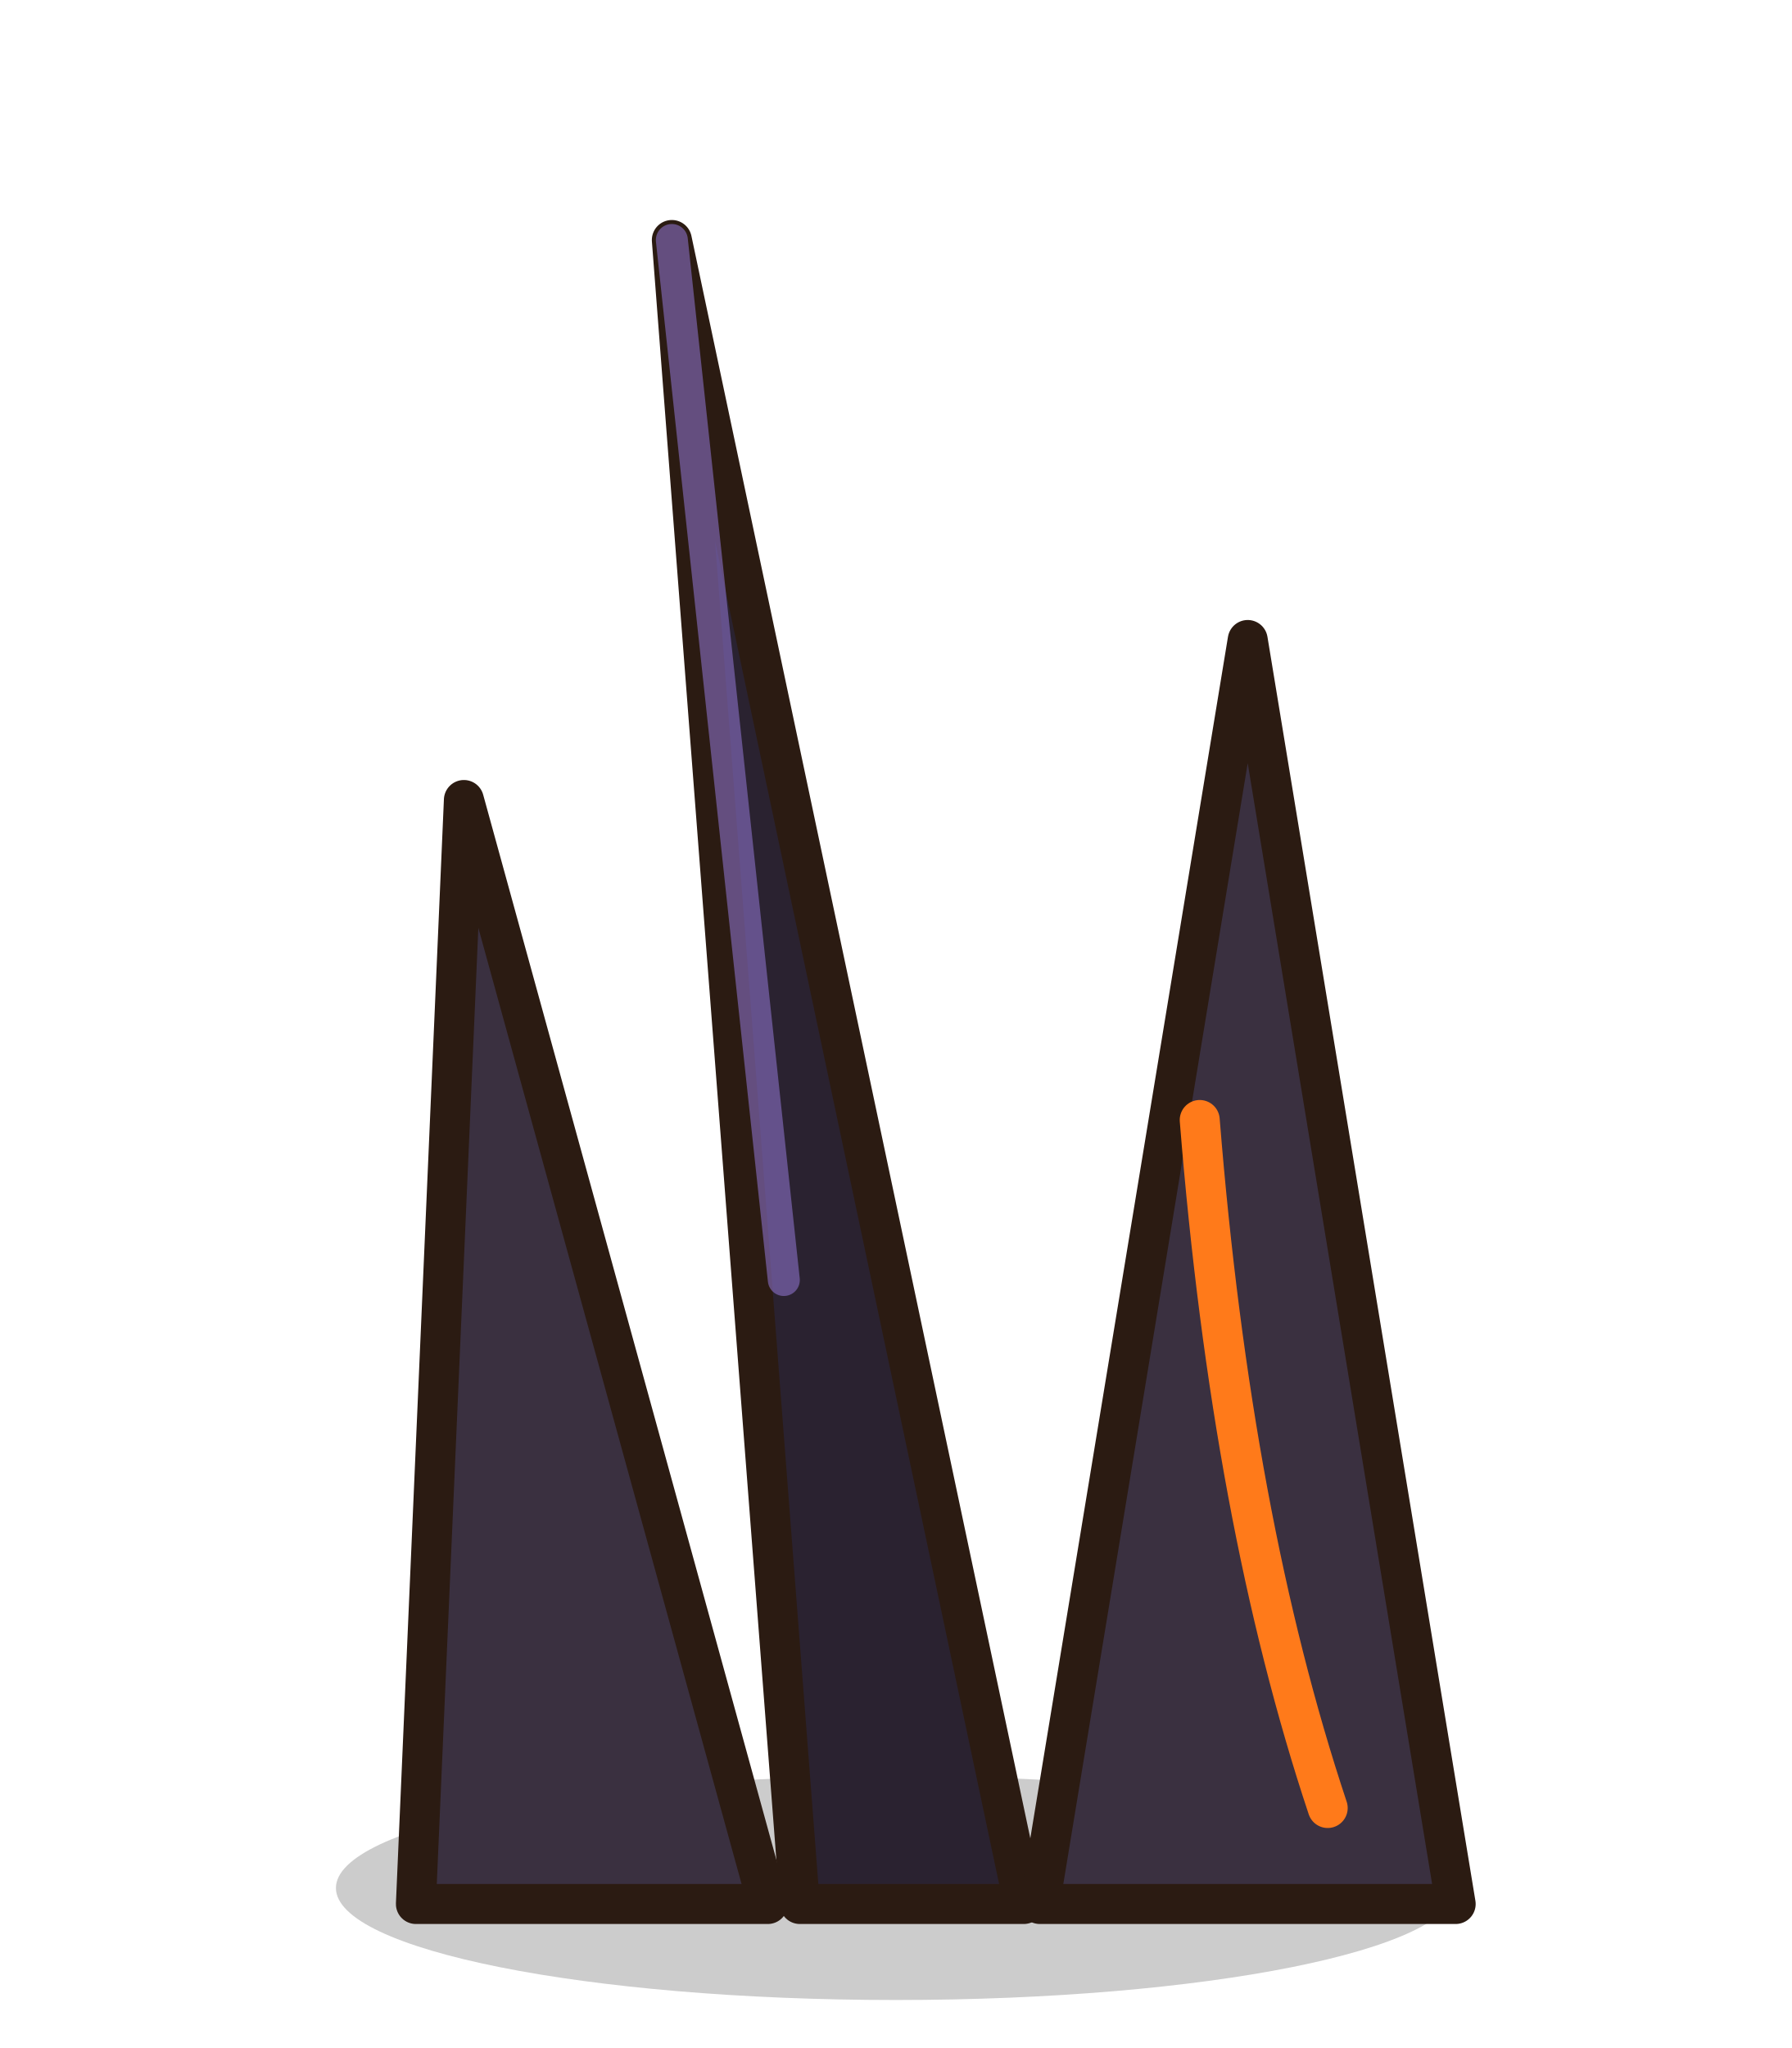
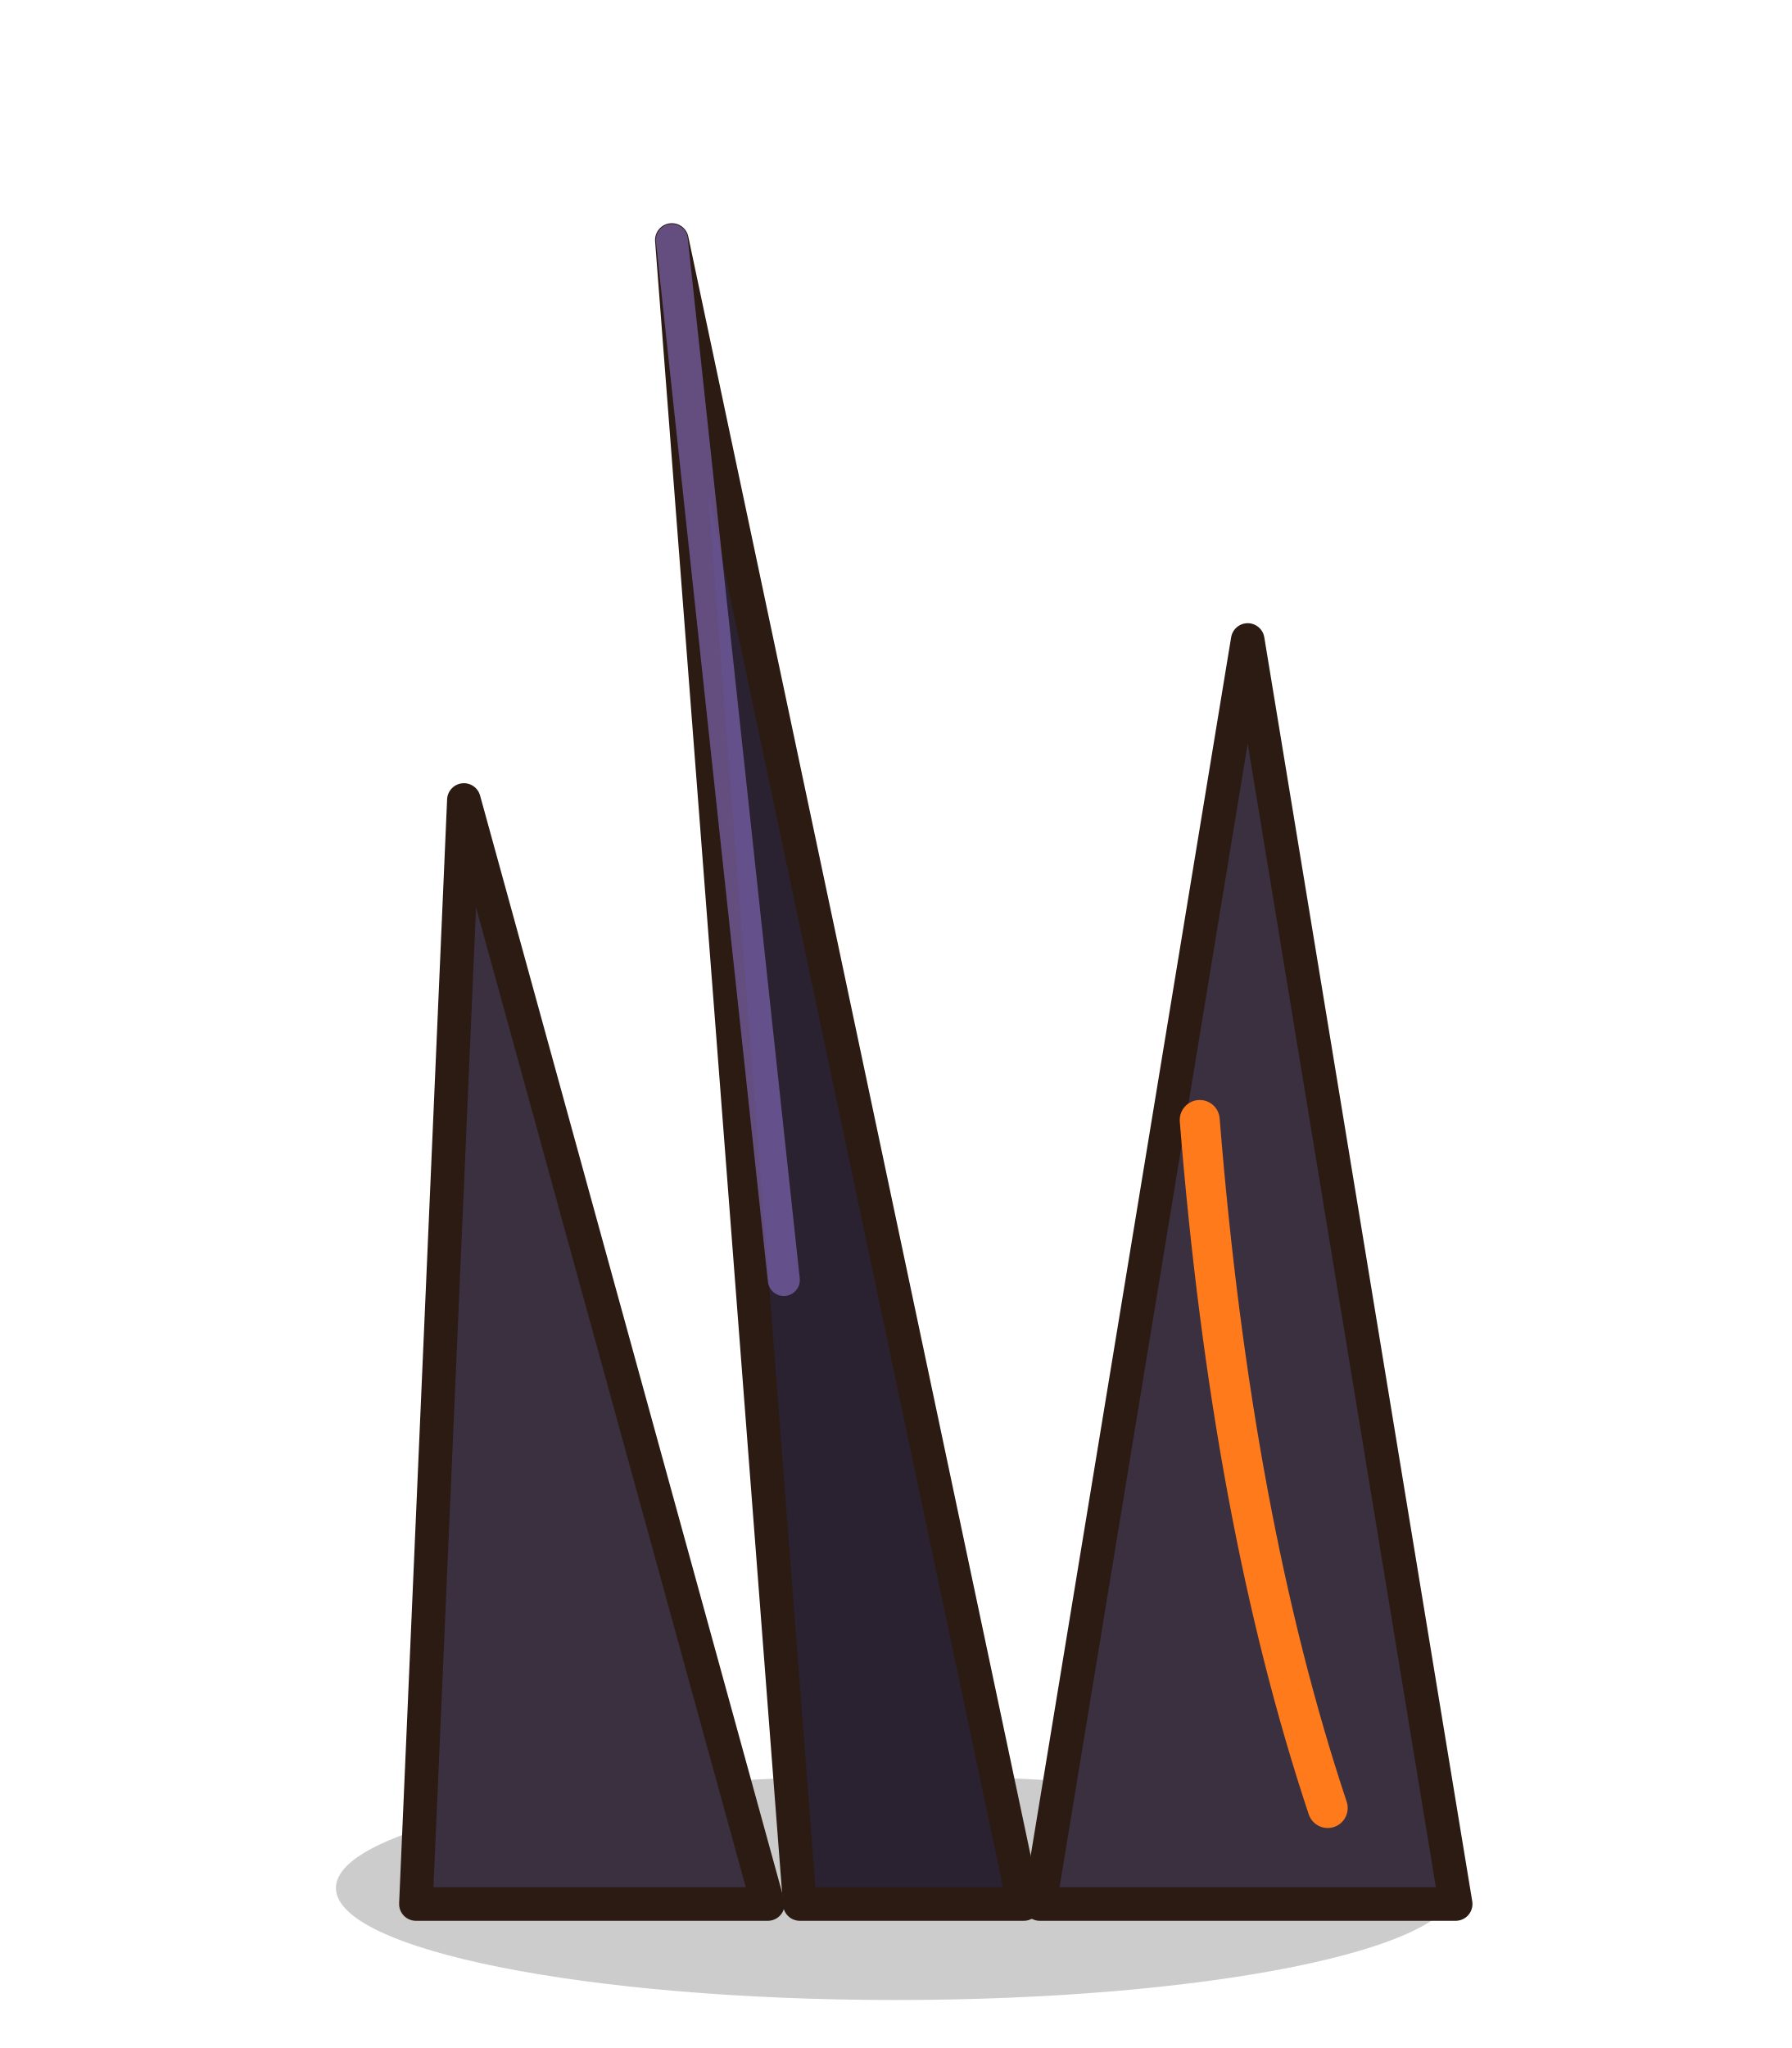
<svg xmlns="http://www.w3.org/2000/svg" viewBox="0 0 224 256" width="224" height="256">
  <defs>
    <linearGradient id="stone" x1="0" y1="0" x2="1" y2="0">
      <stop offset="0.00" stop-color="#d6cebd" />
      <stop offset="0.50" stop-color="#ada591" />
      <stop offset="1.00" stop-color="#80776a" />
    </linearGradient>
    <linearGradient id="stoneB" x1="0" y1="0" x2="1" y2="0">
      <stop offset="0.00" stop-color="#d4dcee" />
      <stop offset="0.50" stop-color="#a3aecb" />
      <stop offset="1.00" stop-color="#6e7a9c" />
    </linearGradient>
    <linearGradient id="stoneD" x1="0" y1="0" x2="1" y2="0">
      <stop offset="0.00" stop-color="#8a8a9a" />
      <stop offset="0.50" stop-color="#5d5c6d" />
      <stop offset="1.00" stop-color="#3c3b49" />
    </linearGradient>
    <linearGradient id="wood" x1="0" y1="0" x2="0" y2="1">
      <stop offset="0.00" stop-color="#c48f52" />
      <stop offset="1.00" stop-color="#7d512b" />
    </linearGradient>
    <linearGradient id="roofG" x1="0" y1="0" x2="1" y2="1">
      <stop offset="0.00" stop-color="#86d25f" />
      <stop offset="1.00" stop-color="#2d7a34" />
    </linearGradient>
    <linearGradient id="roofR" x1="0" y1="0" x2="1" y2="1">
      <stop offset="0.00" stop-color="#ee6a58" />
      <stop offset="1.00" stop-color="#9c2a22" />
    </linearGradient>
    <linearGradient id="roofP" x1="0" y1="0" x2="1" y2="1">
      <stop offset="0.00" stop-color="#a67ae8" />
      <stop offset="1.00" stop-color="#4a2c98" />
    </linearGradient>
    <linearGradient id="steel" x1="0" y1="0" x2="1" y2="1">
      <stop offset="0.00" stop-color="#eef2f6" />
      <stop offset="0.50" stop-color="#b3bcc7" />
      <stop offset="1.00" stop-color="#7a8593" />
    </linearGradient>
    <linearGradient id="gold" x1="0" y1="0" x2="1" y2="1">
      <stop offset="0.00" stop-color="#ffe27a" />
      <stop offset="1.00" stop-color="#c8901a" />
    </linearGradient>
    <linearGradient id="blue" x1="0" y1="0" x2="1" y2="1">
      <stop offset="0.00" stop-color="#5b9be8" />
      <stop offset="1.00" stop-color="#1f4c9a" />
    </linearGradient>
    <linearGradient id="copper" x1="0" y1="0" x2="1" y2="1">
      <stop offset="0.00" stop-color="#f0b27a" />
      <stop offset="1.00" stop-color="#a35f2e" />
    </linearGradient>
    <linearGradient id="ice" x1="0" y1="0" x2="1" y2="1">
      <stop offset="0.00" stop-color="#f2fdff" />
      <stop offset="0.50" stop-color="#8fdcf5" />
      <stop offset="1.00" stop-color="#3d98cf" />
    </linearGradient>
    <linearGradient id="iron" x1="0" y1="0" x2="1" y2="1">
      <stop offset="0.00" stop-color="#7c7c88" />
      <stop offset="1.00" stop-color="#2f2f38" />
    </linearGradient>
    <linearGradient id="lava" x1="0" y1="0" x2="1" y2="1">
      <stop offset="0.00" stop-color="#ffd24a" />
      <stop offset="1.00" stop-color="#ff6a1a" />
    </linearGradient>
    <radialGradient id="goblin" cx="0.4" cy="0.35" r=".8">
      <stop offset="0.00" stop-color="#aee572" />
      <stop offset="1.00" stop-color="#4f9e32" />
    </radialGradient>
    <radialGradient id="orc" cx="0.4" cy="0.35" r=".8">
      <stop offset="0.00" stop-color="#6fae4a" />
      <stop offset="1.00" stop-color="#2f6a22" />
    </radialGradient>
    <radialGradient id="wolf" cx="0.4" cy="0.35" r=".8">
      <stop offset="0.00" stop-color="#b8bec9" />
      <stop offset="1.00" stop-color="#6c7380" />
    </radialGradient>
    <radialGradient id="ogre" cx="0.4" cy="0.35" r=".8">
      <stop offset="0.00" stop-color="#b27a4c" />
      <stop offset="1.00" stop-color="#6a4126" />
    </radialGradient>
    <radialGradient id="rock" cx="0.4" cy="0.35" r=".8">
      <stop offset="0.00" stop-color="#b9b9c2" />
      <stop offset="1.00" stop-color="#6a6a78" />
    </radialGradient>
    <radialGradient id="wisp" cx="0.4" cy="0.35" r=".8">
      <stop offset="0.00" stop-color="#ffffff" />
      <stop offset="0.50" stop-color="#9ae9ff" />
      <stop offset="1.00" stop-color="#2fa6e0" />
    </radialGradient>
    <radialGradient id="drake" cx="0.4" cy="0.35" r=".8">
      <stop offset="0.00" stop-color="#e8604e" />
      <stop offset="1.00" stop-color="#8c1c1c" />
    </radialGradient>
    <radialGradient id="bat" cx="0.4" cy="0.35" r=".8">
      <stop offset="0.00" stop-color="#8f5cc0" />
      <stop offset="1.00" stop-color="#4a2a68" />
    </radialGradient>
    <radialGradient id="ghost" cx="0.4" cy="0.35" r=".8">
      <stop offset="0.00" stop-color="#eaffff" />
      <stop offset="0.50" stop-color="#9bded6" />
      <stop offset="1.00" stop-color="#4fa8a0" />
    </radialGradient>
    <radialGradient id="orb" cx="0.4" cy="0.35" r=".8">
      <stop offset="0.00" stop-color="#ffffff" />
      <stop offset="0.50" stop-color="#d9a8ff" />
      <stop offset="1.00" stop-color="#8a4fe0" />
    </radialGradient>
    <radialGradient id="glowY" cx="0.4" cy="0.35" r=".8">
      <stop offset="0.00" stop-color="#fffbd0" />
      <stop offset="0.50" stop-color="#ffe14a" />
      <stop offset="1.00" stop-color="#ff9d1a" />
    </radialGradient>
    <radialGradient id="glowC" cx="0.4" cy="0.35" r=".8">
      <stop offset="0.00" stop-color="#ffffff" />
      <stop offset="0.50" stop-color="#a8f0ff" />
      <stop offset="1.00" stop-color="#2fb8e8" />
    </radialGradient>
+     <linearGradient id="s_stone" x1="0" y1="0" x2="0.25" y2="1">
+       <stop offset="0" stop-color="#cac4b4" />
+       <stop offset=".55" stop-color="#bdb5a1" />
+       <stop offset="1" stop-color="#999188" />
+     </linearGradient>
+     <linearGradient id="s_stoneB" x1="0" y1="0" x2="0.25" y2="1">
+       <stop offset="0" stop-color="#bbc4da" />
+       <stop offset=".55" stop-color="#aab5d1" />
+       <stop offset="1" stop-color="#8a91ae" />
+     </linearGradient>
+     <linearGradient id="s_stoneD" x1="0" y1="0" x2="0.25" y2="1">
+       <stop offset="0" stop-color="#838291" />
+       <stop offset=".55" stop-color="#646376" />
+       <stop offset="1" stop-color="#545167" />
+     </linearGradient>
+     <linearGradient id="s_wood" x1="0" y1="0" x2="0.25" y2="1">
+       <stop offset="0" stop-color="#b99065" />
+       <stop offset=".55" stop-color="#a8743f" />
+       <stop offset="1" stop-color="#895e3c" />
+     </linearGradient>
+     <linearGradient id="s_roofG" x1="0" y1="0" x2="0.25" y2="1">
+       <stop offset="0" stop-color="#75b36c" />
+       <stop offset=".55" stop-color="#52a047" />
+       <stop offset="1" stop-color="#468042" />
+     </linearGradient>
+     <linearGradient id="s_roofR" x1="0" y1="0" x2="0.25" y2="1">
+       <stop offset="0" stop-color="#d66e63" />
+       <stop offset=".55" stop-color="#cc4a3c" />
+       <stop offset="1" stop-color="#a53d39" />
+     </linearGradient>
+     <linearGradient id="s_roofP" x1="0" y1="0" x2="0.25" y2="1">
+       <stop offset="0" stop-color="#9779d5" />
+       <stop offset=".55" stop-color="#7d57cb" />
+       <stop offset="1" stop-color="#6747a9" />
+     </linearGradient>
+     <linearGradient id="s_steel" x1="0" y1="0" x2="0.25" y2="1">
+       <stop offset="0" stop-color="#c9d1d9" />
+       <stop offset=".55" stop-color="#bcc5d0" />
+       <stop offset="1" stop-color="#989dad" />
+     </linearGradient>
+     <linearGradient id="s_gold" x1="0" y1="0" x2="0.25" y2="1">
+       <stop offset="0" stop-color="#eec461" />
+       <stop offset=".55" stop-color="#eab53a" />
+       <stop offset="1" stop-color="#bc9138" />
+     </linearGradient>
+     <linearGradient id="s_blue" x1="0" y1="0" x2="0.25" y2="1">
+       <stop offset="0" stop-color="#6291d5" />
+       <stop offset=".55" stop-color="#3b76cb" />
+       <stop offset="1" stop-color="#3460a9" />
+     </linearGradient>
+     <linearGradient id="s_copper" x1="0" y1="0" x2="0.25" y2="1">
+       <stop offset="0" stop-color="#d6996d" />
+       <stop offset=".55" stop-color="#cc8048" />
+       <stop offset="1" stop-color="#a56743" />
+     </linearGradient>
+     <linearGradient id="s_ice" x1="0" y1="0" x2="0.25" y2="1">
+       <stop offset="0" stop-color="#a8e4f7" />
+       <stop offset=".55" stop-color="#92ddf5" />
+       <stop offset="1" stop-color="#78b0ca" />
+     </linearGradient>
+     <linearGradient id="s_iron" x1="0" y1="0" x2="0.25" y2="1">
+       <stop offset="0" stop-color="#7a7a83" />
+       <stop offset=".55" stop-color="#595964" />
+       <stop offset="1" stop-color="#4b4959" />
+     </linearGradient>
+     <linearGradient id="s_lava" x1="0" y1="0" x2="0.25" y2="1">
+       <stop offset="0" stop-color="#ffb359" />
+       <stop offset=".55" stop-color="#ffa030" />
+       <stop offset="1" stop-color="#cd8030" />
+     </linearGradient>
+     <linearGradient id="s_goblin" x1="0" y1="0" x2="0.25" y2="1">
+       <stop offset="0" stop-color="#99cf73" />
+       <stop offset=".55" stop-color="#80c350" />
+       <stop offset="1" stop-color="#6a9c49" />
+     </linearGradient>
+     <linearGradient id="s_orc" x1="0" y1="0" x2="0.25" y2="1">
+       <stop offset="0" stop-color="#6fa25a" />
+       <stop offset=".55" stop-color="#4b8b31" />
+       <stop offset="1" stop-color="#407031" />
+     </linearGradient>
+     <linearGradient id="s_wolf" x1="0" y1="0" x2="0.25" y2="1">
+       <stop offset="0" stop-color="#a5abb5" />
+       <stop offset=".55" stop-color="#8e96a3" />
+       <stop offset="1" stop-color="#74798a" />
+     </linearGradient>
+     <linearGradient id="s_ogre" x1="0" y1="0" x2="0.25" y2="1">
+       <stop offset="0" stop-color="#a57d60" />
+       <stop offset=".55" stop-color="#8f5c38" />
+       <stop offset="1" stop-color="#754b36" />
+     </linearGradient>
+     <linearGradient id="s_rock" x1="0" y1="0" x2="0.25" y2="1">
+       <stop offset="0" stop-color="#a3a3ad" />
+       <stop offset=".55" stop-color="#8c8c99" />
+       <stop offset="1" stop-color="#737182" />
+     </linearGradient>
+     <linearGradient id="s_wisp" x1="0" y1="0" x2="0.25" y2="1">
+       <stop offset="0" stop-color="#a9e6ff" />
+       <stop offset=".55" stop-color="#93e0ff" />
+       <stop offset="1" stop-color="#78b2d1" />
+     </linearGradient>
+     <linearGradient id="s_drake" x1="0" y1="0" x2="0.25" y2="1">
+       <stop offset="0" stop-color="#ce6156" />
+       <stop offset=".55" stop-color="#c23a2c" />
+       <stop offset="1" stop-color="#9d312d" />
+     </linearGradient>
+     <linearGradient id="s_bat" x1="0" y1="0" x2="0.25" y2="1">
+       <stop offset="0" stop-color="#8966a8" />
+       <stop offset=".55" stop-color="#6b4092" />
+       <stop offset="1" stop-color="#59357c" />
+     </linearGradient>
+     <linearGradient id="s_ghost" x1="0" y1="0" x2="0.25" y2="1">
+       <stop offset="0" stop-color="#bbece5" />
+       <stop offset=".55" stop-color="#aae7df" />
+       <stop offset="1" stop-color="#8ab8b9" />
+     </linearGradient>
+     <linearGradient id="s_orb" x1="0" y1="0" x2="0.25" y2="1">
+       <stop offset="0" stop-color="#d1aff5" />
+       <stop offset=".55" stop-color="#c59bf2" />
+       <stop offset="1" stop-color="#9f7cc7" />
+     </linearGradient>
+     <linearGradient id="s_glowY" x1="0" y1="0" x2="0.25" y2="1">
+       <stop offset="0" stop-color="#ffe76e" />
+       <stop offset=".55" stop-color="#ffe14a" />
+       <stop offset="1" stop-color="#cdb344" />
+     </linearGradient>
+     <linearGradient id="s_glowC" x1="0" y1="0" x2="0.25" y2="1">
+       <stop offset="0" stop-color="#99edff" />
+       <stop offset=".55" stop-color="#80e8ff" />
+       <stop offset="1" stop-color="#6ab8d1" />
+     </linearGradient>
  </defs>
-   <g stroke="#2b1b12" stroke-width="5" stroke-linejoin="round" stroke-linecap="round">
+   <g stroke="#2b1b12" stroke-width="4.2" stroke-linejoin="round" stroke-linecap="round">
    <ellipse cx="112" cy="236" rx="70" ry="14" fill="#000" opacity=".2" stroke="none" />
    <path d="M100 238 L84 30 L128 238 Z" fill="#2a2230" />
    <path d="M52 238 L58 100 L96 238 Z" fill="#3a3040" />
    <path d="M130 238 L156 80 L182 238 Z" fill="#3a3040" />
    <path d="M84 30 L98 160" stroke="#8a70c8" stroke-width="4" opacity=".6" fill="none" />
    <path d="M150 140 Q154 190 166 226" stroke="#ff7a1a" stroke-width="5" fill="none" />
  </g>
</svg>
